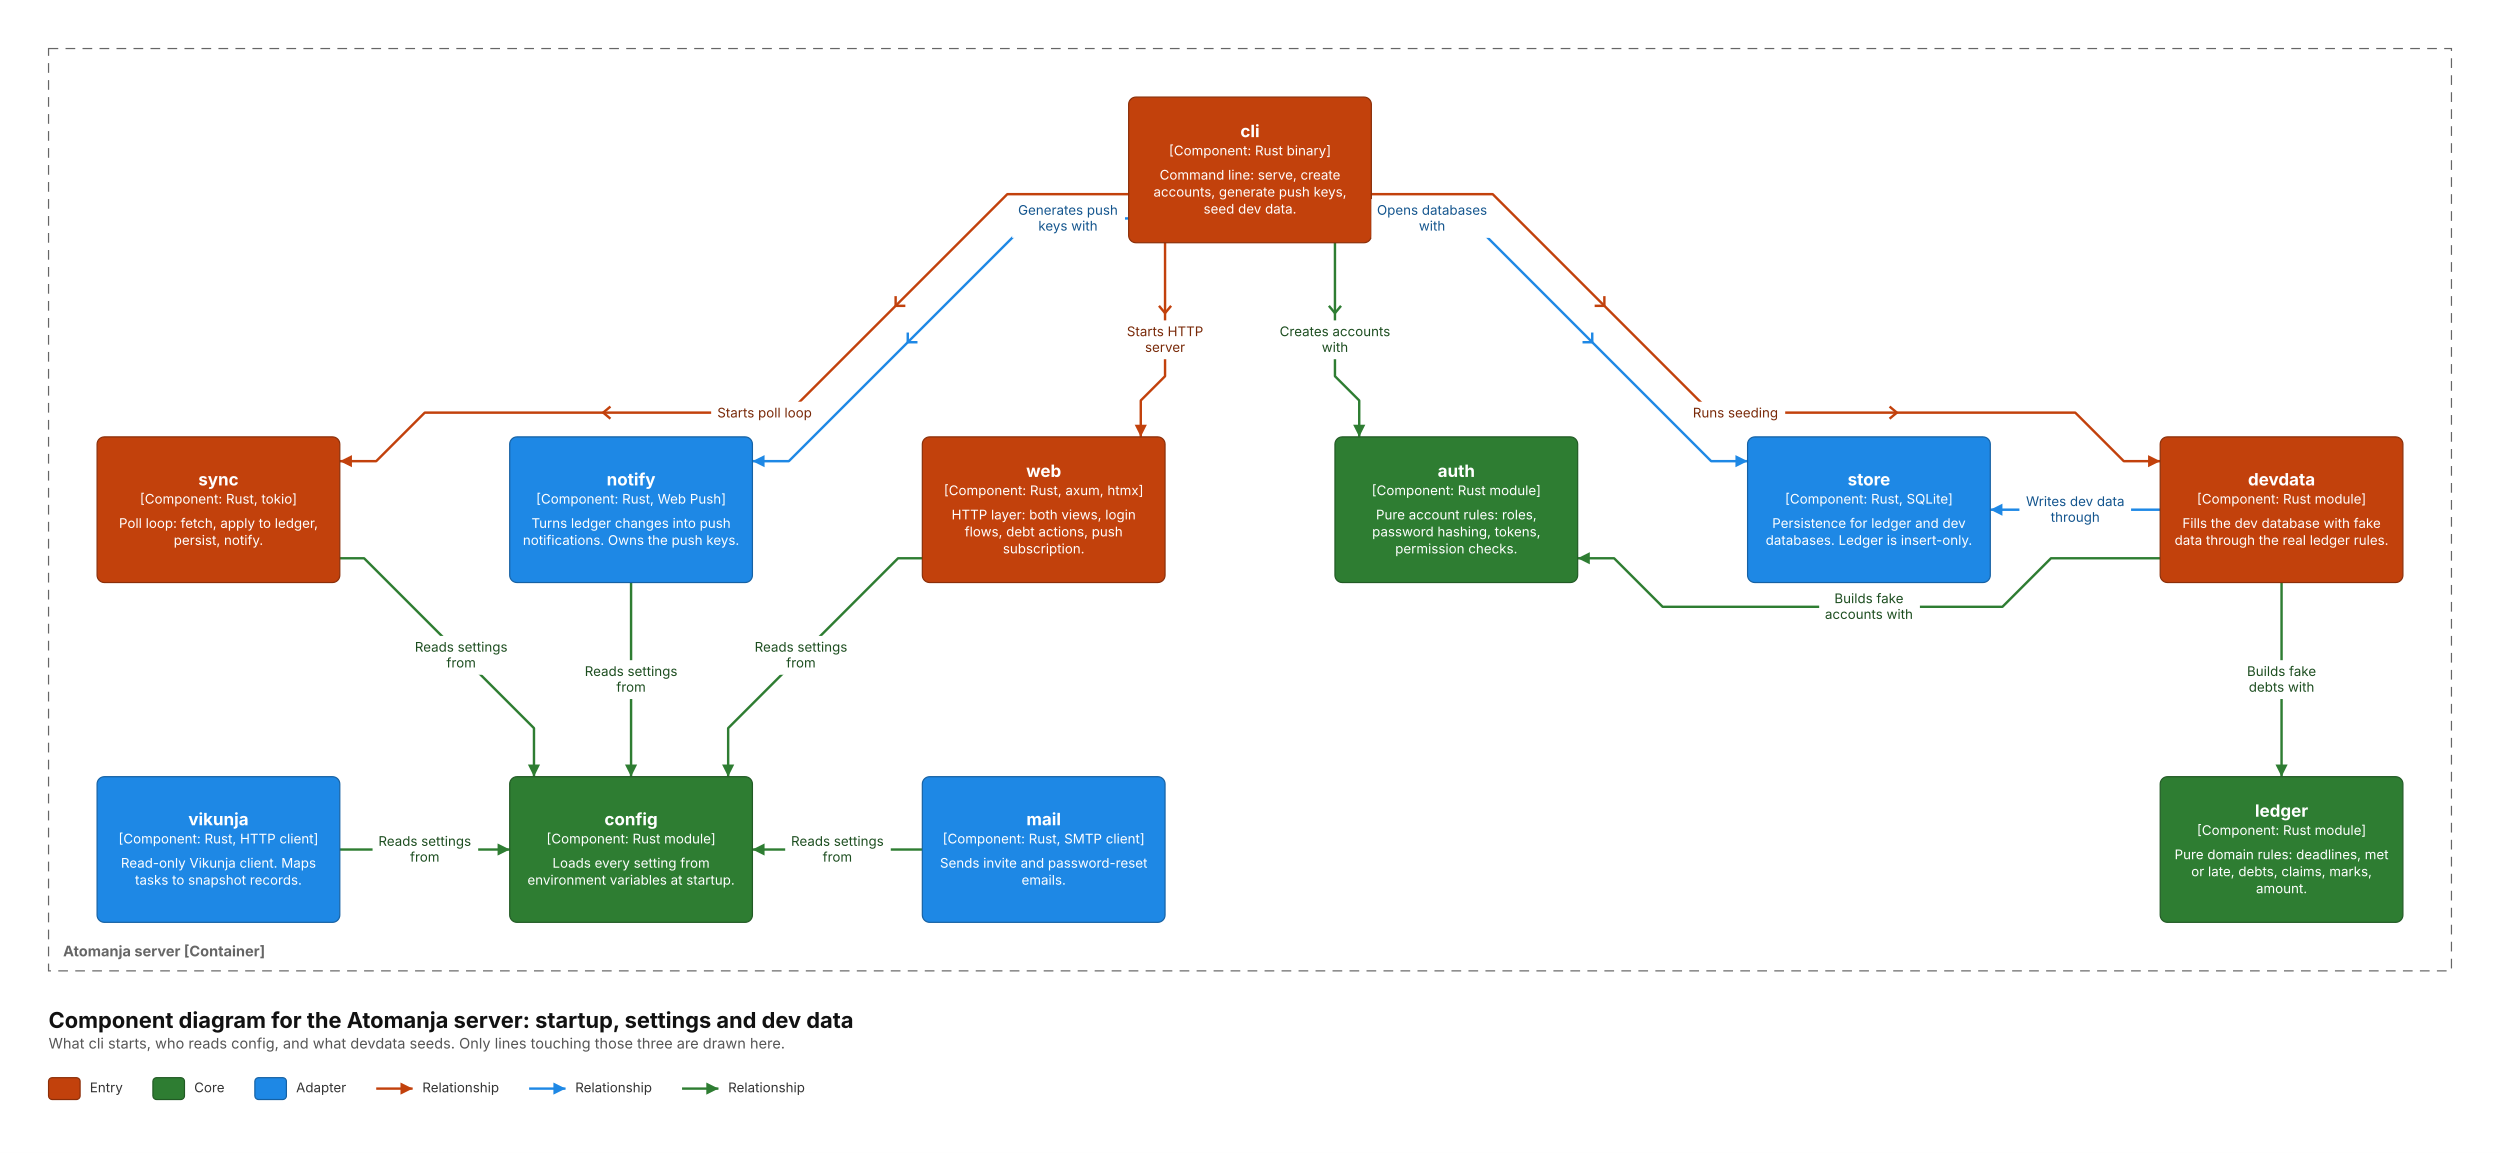
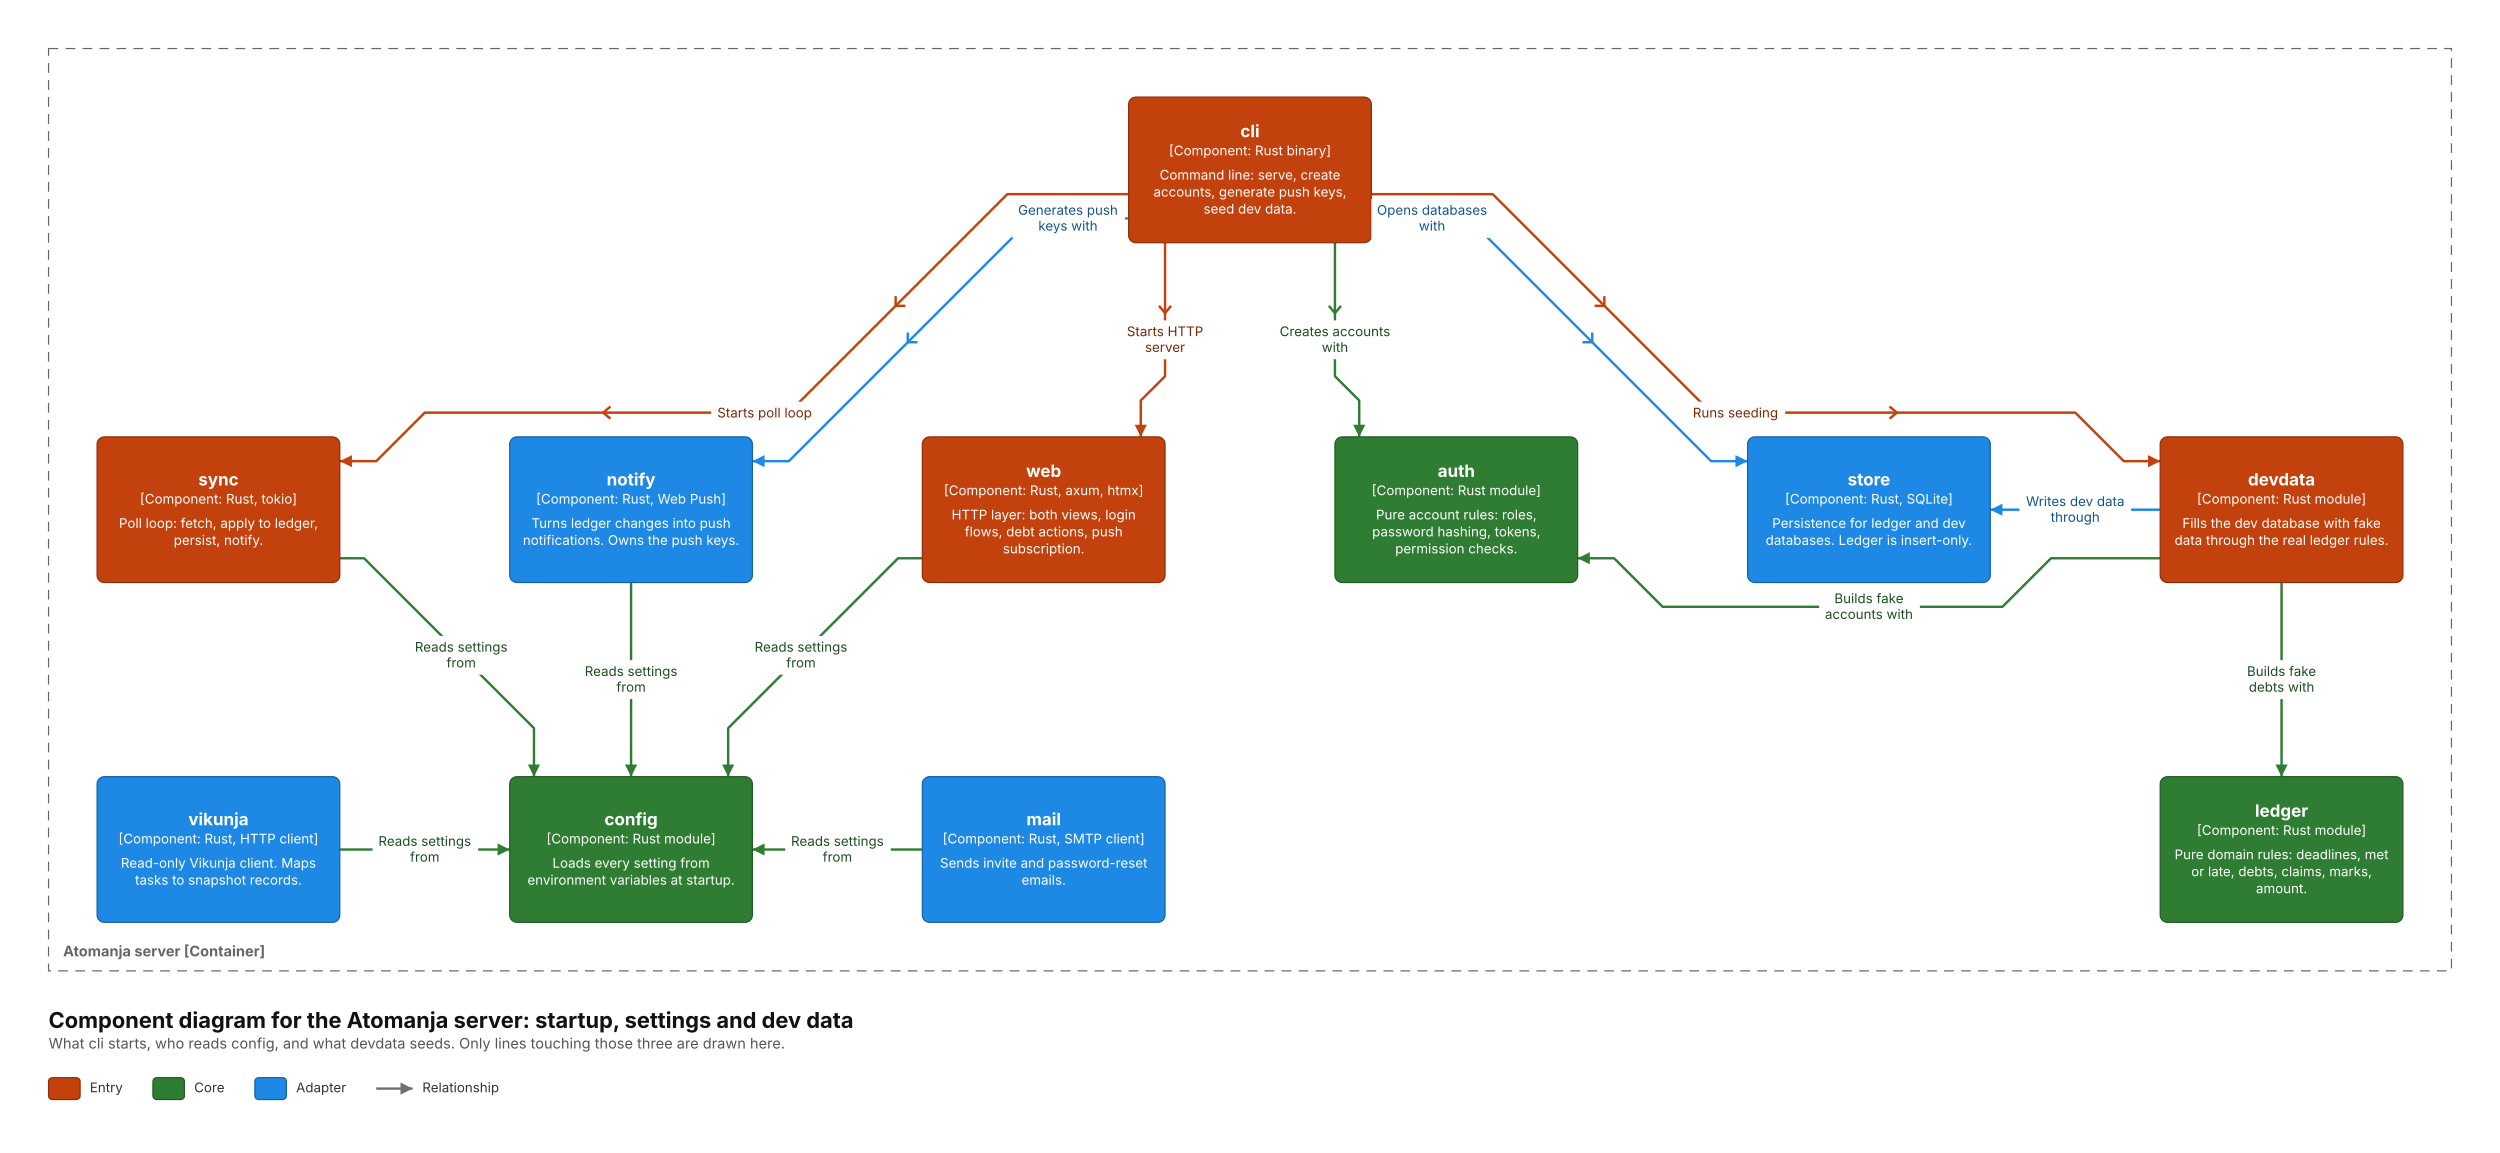
<svg xmlns="http://www.w3.org/2000/svg" viewBox="20 60 2060 950" width="2060" height="950" xml:space="preserve">
  <rect x="20" y="60" width="2060" height="950" fill="#ffffff" />
  <g class="boundary">
    <rect x="60" y="100" width="1980" height="760" fill="none" stroke="#666666" stroke-width="1" stroke-dasharray="8 6" />
    <text x="72" y="848" font-family="Inter, sans-serif" font-size="12" font-weight="bold" fill="#666666" text-anchor="start">Atomanja server [Container]</text>
  </g>
  <g class="line">
    <path d="M980,260 L980,370 L960,390 L960,420" fill="none" stroke="#c2410c" stroke-width="2" stroke-linejoin="round" />
    <path d="M975,312 L980,318 L985,312" fill="none" stroke="#c2410c" stroke-width="2" stroke-linejoin="round" />
    <path d="M960,420 L955,410 L965,410 Z" fill="#c2410c" />
  </g>
  <g class="line">
    <path d="M950,220 L850,220 L670,400 L370,400 L330,440 L300,440" fill="none" stroke="#c2410c" stroke-width="2" stroke-linejoin="round" />
    <path d="M758,304 L758,312 L766,312" fill="none" stroke="#c2410c" stroke-width="2" stroke-linejoin="round" />
    <path d="M523,395 L517,400 L523,405" fill="none" stroke="#c2410c" stroke-width="2" stroke-linejoin="round" />
    <path d="M300,440 L310,435 L310,445 Z" fill="#c2410c" />
  </g>
  <g class="line">
    <path d="M1150,220 L1250,220 L1430,400 L1730,400 L1770,440 L1800,440" fill="none" stroke="#c2410c" stroke-width="2" stroke-linejoin="round" />
    <path d="M1334,312 L1342,312 L1342,304" fill="none" stroke="#c2410c" stroke-width="2" stroke-linejoin="round" />
    <path d="M1577,405 L1583,400 L1577,395" fill="none" stroke="#c2410c" stroke-width="2" stroke-linejoin="round" />
    <path d="M1800,440 L1790,445 L1790,435 Z" fill="#c2410c" />
  </g>
  <g class="line">
    <path d="M1150,240 L1230,240 L1430,440 L1460,440" fill="none" stroke="#1e88e5" stroke-width="2" stroke-linejoin="round" />
    <path d="M1324,342 L1332,342 L1332,334" fill="none" stroke="#1e88e5" stroke-width="2" stroke-linejoin="round" />
    <path d="M1460,440 L1450,445 L1450,435 Z" fill="#1e88e5" />
  </g>
  <g class="line">
    <path d="M1120,260 L1120,370 L1140,390 L1140,420" fill="none" stroke="#2e7d32" stroke-width="2" stroke-linejoin="round" />
    <path d="M1115,312 L1120,318 L1125,312" fill="none" stroke="#2e7d32" stroke-width="2" stroke-linejoin="round" />
    <path d="M1140,420 L1135,410 L1145,410 Z" fill="#2e7d32" />
  </g>
  <g class="line">
    <path d="M950,240 L870,240 L670,440 L640,440" fill="none" stroke="#1e88e5" stroke-width="2" stroke-linejoin="round" />
    <path d="M768,334 L768,342 L776,342" fill="none" stroke="#1e88e5" stroke-width="2" stroke-linejoin="round" />
    <path d="M640,440 L650,435 L650,445 Z" fill="#1e88e5" />
  </g>
  <g class="line">
    <path d="M780,520 L760,520 L620,660 L620,700" fill="none" stroke="#2e7d32" stroke-width="2" stroke-linejoin="round" />
    <path d="M620,700 L615,690 L625,690 Z" fill="#2e7d32" />
  </g>
  <g class="line">
    <path d="M300,520 L320,520 L460,660 L460,700" fill="none" stroke="#2e7d32" stroke-width="2" stroke-linejoin="round" />
    <path d="M460,700 L455,690 L465,690 Z" fill="#2e7d32" />
  </g>
  <g class="line">
    <path d="M1900,540 L1900,700" fill="none" stroke="#2e7d32" stroke-width="2" stroke-linejoin="round" />
    <path d="M1900,700 L1895,690 L1905,690 Z" fill="#2e7d32" />
  </g>
  <g class="line">
    <path d="M1800,520 L1710,520 L1670,560 L1390,560 L1350,520 L1320,520" fill="none" stroke="#2e7d32" stroke-width="2" stroke-linejoin="round" />
    <path d="M1320,520 L1330,515 L1330,525 Z" fill="#2e7d32" />
  </g>
  <g class="line">
    <path d="M1800,480 L1660,480" fill="none" stroke="#1e88e5" stroke-width="2" stroke-linejoin="round" />
    <path d="M1660,480 L1670,475 L1670,485 Z" fill="#1e88e5" />
  </g>
  <g class="line">
    <path d="M300,760 L440,760" fill="none" stroke="#2e7d32" stroke-width="2" stroke-linejoin="round" />
    <path d="M440,760 L430,765 L430,755 Z" fill="#2e7d32" />
  </g>
  <g class="line">
    <path d="M540,540 L540,700" fill="none" stroke="#2e7d32" stroke-width="2" stroke-linejoin="round" />
    <path d="M540,700 L535,690 L545,690 Z" fill="#2e7d32" />
  </g>
  <g class="line">
    <path d="M780,760 L640,760" fill="none" stroke="#2e7d32" stroke-width="2" stroke-linejoin="round" />
    <path d="M640,760 L650,755 L650,765 Z" fill="#2e7d32" />
  </g>
  <g class="box">
    <rect x="950" y="140" width="200" height="120" rx="6" fill="#c2410c" stroke="#8b2e08" stroke-width="1" />
    <text x="1050" y="173" font-family="Inter, sans-serif" font-size="14" font-weight="bold" fill="#ffffff" text-anchor="middle">cli</text>
    <text x="1050" y="188" font-family="Inter, sans-serif" font-size="11" fill="#ffffff" text-anchor="middle">[Component: Rust binary]</text>
    <text x="1050" y="208" font-family="Inter, sans-serif" font-size="11" fill="#ffffff" text-anchor="middle">Command line: serve, create</text>
    <text x="1050" y="222" font-family="Inter, sans-serif" font-size="11" fill="#ffffff" text-anchor="middle">accounts, generate push keys,</text>
    <text x="1050" y="236" font-family="Inter, sans-serif" font-size="11" fill="#ffffff" text-anchor="middle">seed dev data.</text>
  </g>
  <g class="box">
    <rect x="780" y="420" width="200" height="120" rx="6" fill="#c2410c" stroke="#8b2e08" stroke-width="1" />
    <text x="880" y="453" font-family="Inter, sans-serif" font-size="14" font-weight="bold" fill="#ffffff" text-anchor="middle">web</text>
    <text x="880" y="468" font-family="Inter, sans-serif" font-size="11" fill="#ffffff" text-anchor="middle">[Component: Rust, axum, htmx]</text>
    <text x="880" y="488" font-family="Inter, sans-serif" font-size="11" fill="#ffffff" text-anchor="middle">HTTP layer: both views, login</text>
    <text x="880" y="502" font-family="Inter, sans-serif" font-size="11" fill="#ffffff" text-anchor="middle">flows, debt actions, push</text>
    <text x="880" y="516" font-family="Inter, sans-serif" font-size="11" fill="#ffffff" text-anchor="middle">subscription.</text>
  </g>
  <g class="box">
    <rect x="100" y="420" width="200" height="120" rx="6" fill="#c2410c" stroke="#8b2e08" stroke-width="1" />
    <text x="200" y="460" font-family="Inter, sans-serif" font-size="14" font-weight="bold" fill="#ffffff" text-anchor="middle">sync</text>
    <text x="200" y="475" font-family="Inter, sans-serif" font-size="11" fill="#ffffff" text-anchor="middle">[Component: Rust, tokio]</text>
    <text x="200" y="495" font-family="Inter, sans-serif" font-size="11" fill="#ffffff" text-anchor="middle">Poll loop: fetch, apply to ledger,</text>
    <text x="200" y="509" font-family="Inter, sans-serif" font-size="11" fill="#ffffff" text-anchor="middle">persist, notify.</text>
  </g>
  <g class="box">
    <rect x="1800" y="420" width="200" height="120" rx="6" fill="#c2410c" stroke="#8b2e08" stroke-width="1" />
    <text x="1900" y="460" font-family="Inter, sans-serif" font-size="14" font-weight="bold" fill="#ffffff" text-anchor="middle">devdata</text>
    <text x="1900" y="475" font-family="Inter, sans-serif" font-size="11" fill="#ffffff" text-anchor="middle">[Component: Rust module]</text>
    <text x="1900" y="495" font-family="Inter, sans-serif" font-size="11" fill="#ffffff" text-anchor="middle">Fills the dev database with fake</text>
    <text x="1900" y="509" font-family="Inter, sans-serif" font-size="11" fill="#ffffff" text-anchor="middle">data through the real ledger rules.</text>
  </g>
  <g class="box">
    <rect x="1800" y="700" width="200" height="120" rx="6" fill="#2e7d32" stroke="#215a24" stroke-width="1" />
    <text x="1900" y="733" font-family="Inter, sans-serif" font-size="14" font-weight="bold" fill="#ffffff" text-anchor="middle">ledger</text>
    <text x="1900" y="748" font-family="Inter, sans-serif" font-size="11" fill="#ffffff" text-anchor="middle">[Component: Rust module]</text>
    <text x="1900" y="768" font-family="Inter, sans-serif" font-size="11" fill="#ffffff" text-anchor="middle">Pure domain rules: deadlines, met</text>
    <text x="1900" y="782" font-family="Inter, sans-serif" font-size="11" fill="#ffffff" text-anchor="middle">or late, debts, claims, marks,</text>
    <text x="1900" y="796" font-family="Inter, sans-serif" font-size="11" fill="#ffffff" text-anchor="middle">amount.</text>
  </g>
  <g class="box">
    <rect x="1120" y="420" width="200" height="120" rx="6" fill="#2e7d32" stroke="#215a24" stroke-width="1" />
    <text x="1220" y="453" font-family="Inter, sans-serif" font-size="14" font-weight="bold" fill="#ffffff" text-anchor="middle">auth</text>
    <text x="1220" y="468" font-family="Inter, sans-serif" font-size="11" fill="#ffffff" text-anchor="middle">[Component: Rust module]</text>
    <text x="1220" y="488" font-family="Inter, sans-serif" font-size="11" fill="#ffffff" text-anchor="middle">Pure account rules: roles,</text>
    <text x="1220" y="502" font-family="Inter, sans-serif" font-size="11" fill="#ffffff" text-anchor="middle">password hashing, tokens,</text>
    <text x="1220" y="516" font-family="Inter, sans-serif" font-size="11" fill="#ffffff" text-anchor="middle">permission checks.</text>
  </g>
  <g class="box">
    <rect x="440" y="700" width="200" height="120" rx="6" fill="#2e7d32" stroke="#215a24" stroke-width="1" />
    <text x="540" y="740" font-family="Inter, sans-serif" font-size="14" font-weight="bold" fill="#ffffff" text-anchor="middle">config</text>
    <text x="540" y="755" font-family="Inter, sans-serif" font-size="11" fill="#ffffff" text-anchor="middle">[Component: Rust module]</text>
    <text x="540" y="775" font-family="Inter, sans-serif" font-size="11" fill="#ffffff" text-anchor="middle">Loads every setting from</text>
    <text x="540" y="789" font-family="Inter, sans-serif" font-size="11" fill="#ffffff" text-anchor="middle">environment variables at startup.</text>
  </g>
  <g class="box">
    <rect x="100" y="700" width="200" height="120" rx="6" fill="#1e88e5" stroke="#1561a4" stroke-width="1" />
    <text x="200" y="740" font-family="Inter, sans-serif" font-size="14" font-weight="bold" fill="#ffffff" text-anchor="middle">vikunja</text>
    <text x="200" y="755" font-family="Inter, sans-serif" font-size="11" fill="#ffffff" text-anchor="middle">[Component: Rust, HTTP client]</text>
    <text x="200" y="775" font-family="Inter, sans-serif" font-size="11" fill="#ffffff" text-anchor="middle">Read-only Vikunja client. Maps</text>
    <text x="200" y="789" font-family="Inter, sans-serif" font-size="11" fill="#ffffff" text-anchor="middle">tasks to snapshot records.</text>
  </g>
  <g class="box">
    <rect x="440" y="420" width="200" height="120" rx="6" fill="#1e88e5" stroke="#1561a4" stroke-width="1" />
    <text x="540" y="460" font-family="Inter, sans-serif" font-size="14" font-weight="bold" fill="#ffffff" text-anchor="middle">notify</text>
    <text x="540" y="475" font-family="Inter, sans-serif" font-size="11" fill="#ffffff" text-anchor="middle">[Component: Rust, Web Push]</text>
    <text x="540" y="495" font-family="Inter, sans-serif" font-size="11" fill="#ffffff" text-anchor="middle">Turns ledger changes into push</text>
    <text x="540" y="509" font-family="Inter, sans-serif" font-size="11" fill="#ffffff" text-anchor="middle">notifications. Owns the push keys.</text>
  </g>
  <g class="box">
    <rect x="780" y="700" width="200" height="120" rx="6" fill="#1e88e5" stroke="#1561a4" stroke-width="1" />
    <text x="880" y="740" font-family="Inter, sans-serif" font-size="14" font-weight="bold" fill="#ffffff" text-anchor="middle">mail</text>
    <text x="880" y="755" font-family="Inter, sans-serif" font-size="11" fill="#ffffff" text-anchor="middle">[Component: Rust, SMTP client]</text>
    <text x="880" y="775" font-family="Inter, sans-serif" font-size="11" fill="#ffffff" text-anchor="middle">Sends invite and password-reset</text>
    <text x="880" y="789" font-family="Inter, sans-serif" font-size="11" fill="#ffffff" text-anchor="middle">emails.</text>
  </g>
  <g class="box">
    <rect x="1460" y="420" width="200" height="120" rx="6" fill="#1e88e5" stroke="#1561a4" stroke-width="1" />
    <text x="1560" y="460" font-family="Inter, sans-serif" font-size="14" font-weight="bold" fill="#ffffff" text-anchor="middle">store</text>
    <text x="1560" y="475" font-family="Inter, sans-serif" font-size="11" fill="#ffffff" text-anchor="middle">[Component: Rust, SQLite]</text>
    <text x="1560" y="495" font-family="Inter, sans-serif" font-size="11" fill="#ffffff" text-anchor="middle">Persistence for ledger and dev</text>
    <text x="1560" y="509" font-family="Inter, sans-serif" font-size="11" fill="#ffffff" text-anchor="middle">databases. Ledger is insert-only.</text>
  </g>
  <g class="label">
    <rect x="944" y="324" width="73" height="32" fill="#ffffff" />
    <text x="980" y="337" font-family="Inter, sans-serif" font-size="11" fill="#782807" text-anchor="middle">Starts HTTP</text>
    <text x="980" y="350" font-family="Inter, sans-serif" font-size="11" fill="#782807" text-anchor="middle">server</text>
  </g>
  <g class="label">
    <rect x="606" y="391" width="88" height="19" fill="#ffffff" />
    <text x="650" y="404" font-family="Inter, sans-serif" font-size="11" fill="#782807" text-anchor="middle">Starts poll loop</text>
  </g>
  <g class="label">
    <rect x="1410" y="391" width="81" height="19" fill="#ffffff" />
    <text x="1450" y="404" font-family="Inter, sans-serif" font-size="11" fill="#782807" text-anchor="middle">Runs seeding</text>
  </g>
  <g class="label">
    <rect x="1150" y="224" width="101" height="32" fill="#ffffff" />
    <text x="1200" y="237" font-family="Inter, sans-serif" font-size="11" fill="#12548d" text-anchor="middle">Opens databases</text>
    <text x="1200" y="250" font-family="Inter, sans-serif" font-size="11" fill="#12548d" text-anchor="middle">with</text>
  </g>
  <g class="label">
    <rect x="1069" y="324" width="102" height="32" fill="#ffffff" />
    <text x="1120" y="337" font-family="Inter, sans-serif" font-size="11" fill="#1c4d1f" text-anchor="middle">Creates accounts</text>
    <text x="1120" y="350" font-family="Inter, sans-serif" font-size="11" fill="#1c4d1f" text-anchor="middle">with</text>
  </g>
  <g class="label">
    <rect x="854" y="224" width="93" height="32" fill="#ffffff" />
    <text x="900" y="237" font-family="Inter, sans-serif" font-size="11" fill="#12548d" text-anchor="middle">Generates push</text>
    <text x="900" y="250" font-family="Inter, sans-serif" font-size="11" fill="#12548d" text-anchor="middle">keys with</text>
  </g>
  <g class="label">
    <rect x="637" y="584" width="87" height="32" fill="#ffffff" />
    <text x="680" y="597" font-family="Inter, sans-serif" font-size="11" fill="#1c4d1f" text-anchor="middle">Reads settings</text>
    <text x="680" y="610" font-family="Inter, sans-serif" font-size="11" fill="#1c4d1f" text-anchor="middle">from</text>
  </g>
  <g class="label">
    <rect x="357" y="584" width="87" height="32" fill="#ffffff" />
    <text x="400" y="597" font-family="Inter, sans-serif" font-size="11" fill="#1c4d1f" text-anchor="middle">Reads settings</text>
    <text x="400" y="610" font-family="Inter, sans-serif" font-size="11" fill="#1c4d1f" text-anchor="middle">from</text>
  </g>
  <g class="label">
    <rect x="1866" y="604" width="68" height="32" fill="#ffffff" />
    <text x="1900" y="617" font-family="Inter, sans-serif" font-size="11" fill="#1c4d1f" text-anchor="middle">Builds fake</text>
    <text x="1900" y="630" font-family="Inter, sans-serif" font-size="11" fill="#1c4d1f" text-anchor="middle">debts with</text>
  </g>
  <g class="label">
    <rect x="1519" y="544" width="83" height="32" fill="#ffffff" />
    <text x="1560" y="557" font-family="Inter, sans-serif" font-size="11" fill="#1c4d1f" text-anchor="middle">Builds fake</text>
    <text x="1560" y="570" font-family="Inter, sans-serif" font-size="11" fill="#1c4d1f" text-anchor="middle">accounts with</text>
  </g>
  <g class="label">
    <rect x="1684" y="464" width="92" height="32" fill="#ffffff" />
    <text x="1730" y="477" font-family="Inter, sans-serif" font-size="11" fill="#12548d" text-anchor="middle">Writes dev data</text>
    <text x="1730" y="490" font-family="Inter, sans-serif" font-size="11" fill="#12548d" text-anchor="middle">through</text>
  </g>
  <g class="label">
    <rect x="327" y="744" width="87" height="32" fill="#ffffff" />
    <text x="370" y="757" font-family="Inter, sans-serif" font-size="11" fill="#1c4d1f" text-anchor="middle">Reads settings</text>
    <text x="370" y="770" font-family="Inter, sans-serif" font-size="11" fill="#1c4d1f" text-anchor="middle">from</text>
  </g>
  <g class="label">
    <rect x="497" y="604" width="87" height="32" fill="#ffffff" />
    <text x="540" y="617" font-family="Inter, sans-serif" font-size="11" fill="#1c4d1f" text-anchor="middle">Reads settings</text>
    <text x="540" y="630" font-family="Inter, sans-serif" font-size="11" fill="#1c4d1f" text-anchor="middle">from</text>
  </g>
  <g class="label">
    <rect x="667" y="744" width="87" height="32" fill="#ffffff" />
    <text x="710" y="757" font-family="Inter, sans-serif" font-size="11" fill="#1c4d1f" text-anchor="middle">Reads settings</text>
    <text x="710" y="770" font-family="Inter, sans-serif" font-size="11" fill="#1c4d1f" text-anchor="middle">from</text>
  </g>
  <g class="title">
    <text x="60" y="907" font-family="Inter, sans-serif" font-size="18" font-weight="bold" fill="#111111" text-anchor="start">Component diagram for the Atomanja server: startup, settings and dev data</text>
  </g>
  <g class="subtitle">
    <text x="60" y="924" font-family="Inter, sans-serif" font-size="12" fill="#555555" text-anchor="start">What cli starts, who reads config, and what devdata seeds. Only lines touching those three are drawn here.</text>
  </g>
  <g class="key">
    <rect x="60" y="948" width="26" height="18" rx="3" fill="#c2410c" stroke="#8b2e08" stroke-width="1" />
    <text x="94" y="960" font-family="Inter, sans-serif" font-size="11" fill="#333333" text-anchor="start">Entry</text>
  </g>
  <g class="key">
    <rect x="146" y="948" width="26" height="18" rx="3" fill="#2e7d32" stroke="#215a24" stroke-width="1" />
    <text x="180" y="960" font-family="Inter, sans-serif" font-size="11" fill="#333333" text-anchor="start">Core</text>
  </g>
  <g class="key">
    <rect x="230" y="948" width="26" height="18" rx="3" fill="#1e88e5" stroke="#1561a4" stroke-width="1" />
    <text x="264" y="960" font-family="Inter, sans-serif" font-size="11" fill="#333333" text-anchor="start">Adapter</text>
  </g>
  <g class="key">
-     <path d="M330,957 L360,957" fill="none" stroke="#c2410c" stroke-width="2" stroke-linejoin="round" />
-     <path d="M360,957 L350,962 L350,952 Z" fill="#c2410c" />
+     <path d="M330,957 L360,957" fill="none" stroke="#707070" stroke-width="2" stroke-linejoin="round" />
+     <path d="M360,957 L350,962 L350,952 Z" fill="#707070" />
    <text x="368" y="960" font-family="Inter, sans-serif" font-size="11" fill="#333333" text-anchor="start">Relationship</text>
  </g>
-   <g class="key">
-     <path d="M456,957 L486,957" fill="none" stroke="#1e88e5" stroke-width="2" stroke-linejoin="round" />
-     <path d="M486,957 L476,962 L476,952 Z" fill="#1e88e5" />
-     <text x="494" y="960" font-family="Inter, sans-serif" font-size="11" fill="#333333" text-anchor="start">Relationship</text>
-   </g>
-   <g class="key">
-     <path d="M582,957 L612,957" fill="none" stroke="#2e7d32" stroke-width="2" stroke-linejoin="round" />
-     <path d="M612,957 L602,962 L602,952 Z" fill="#2e7d32" />
-     <text x="620" y="960" font-family="Inter, sans-serif" font-size="11" fill="#333333" text-anchor="start">Relationship</text>
-   </g>
</svg>
